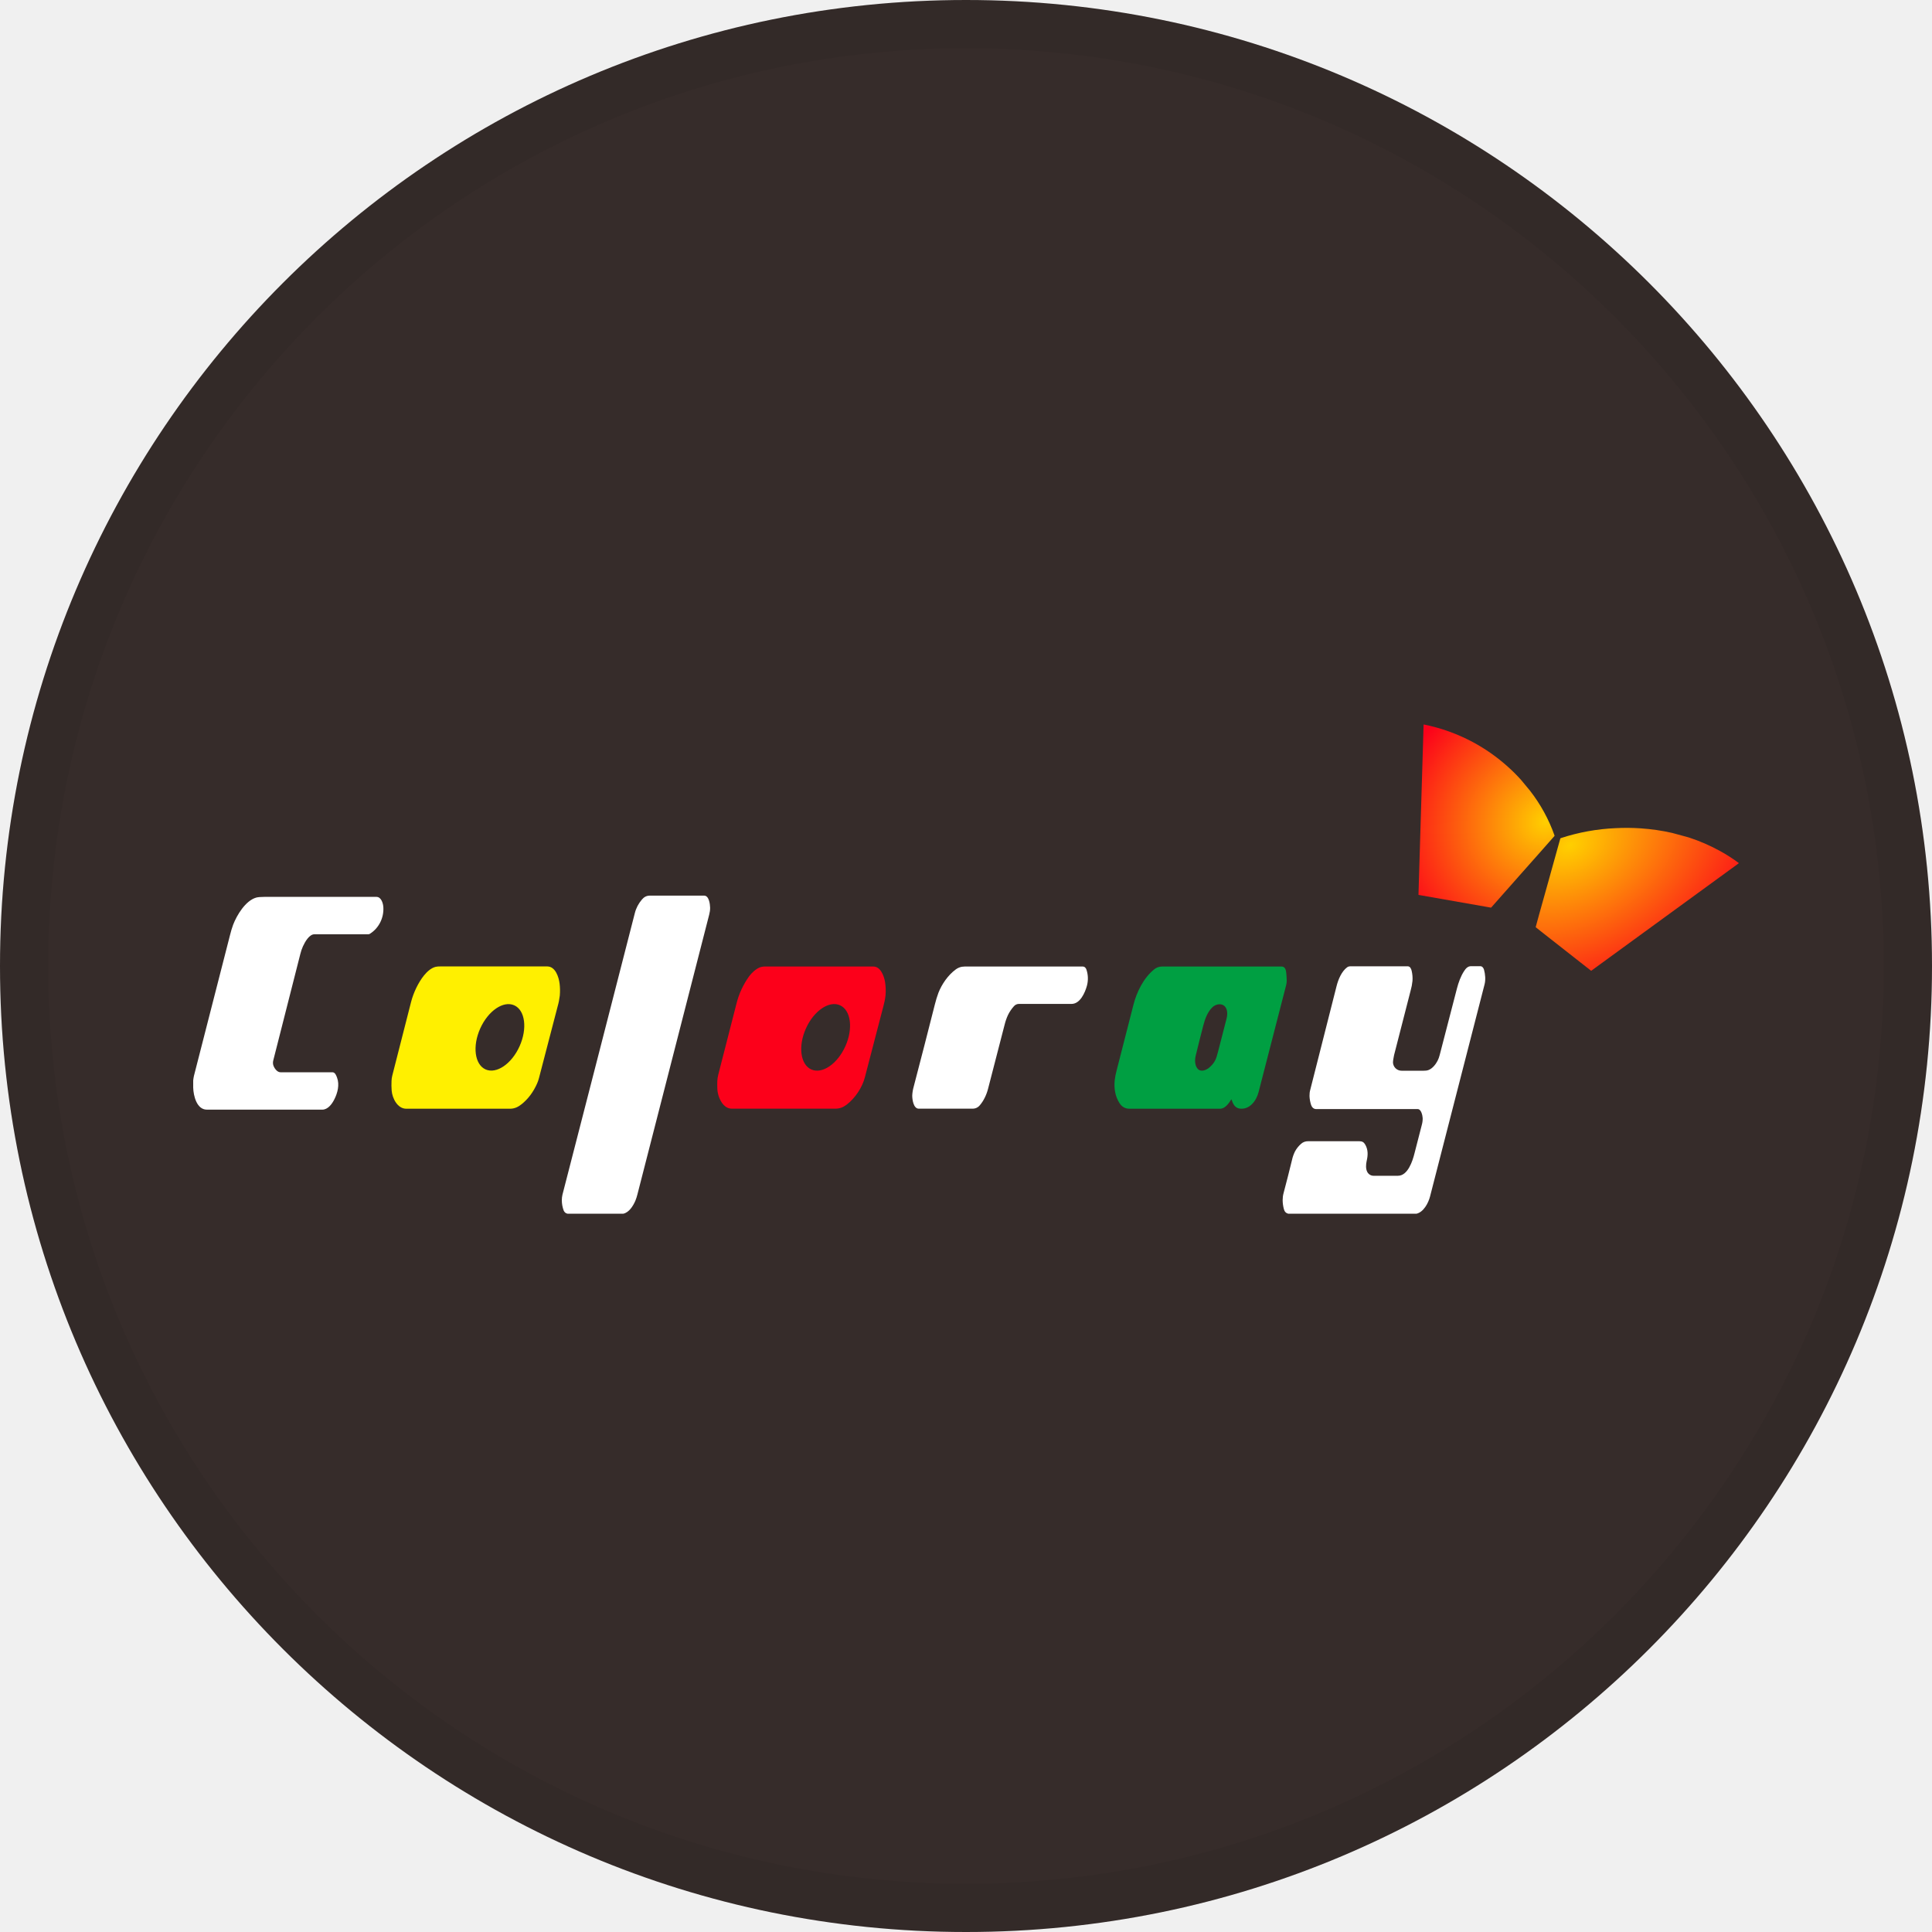
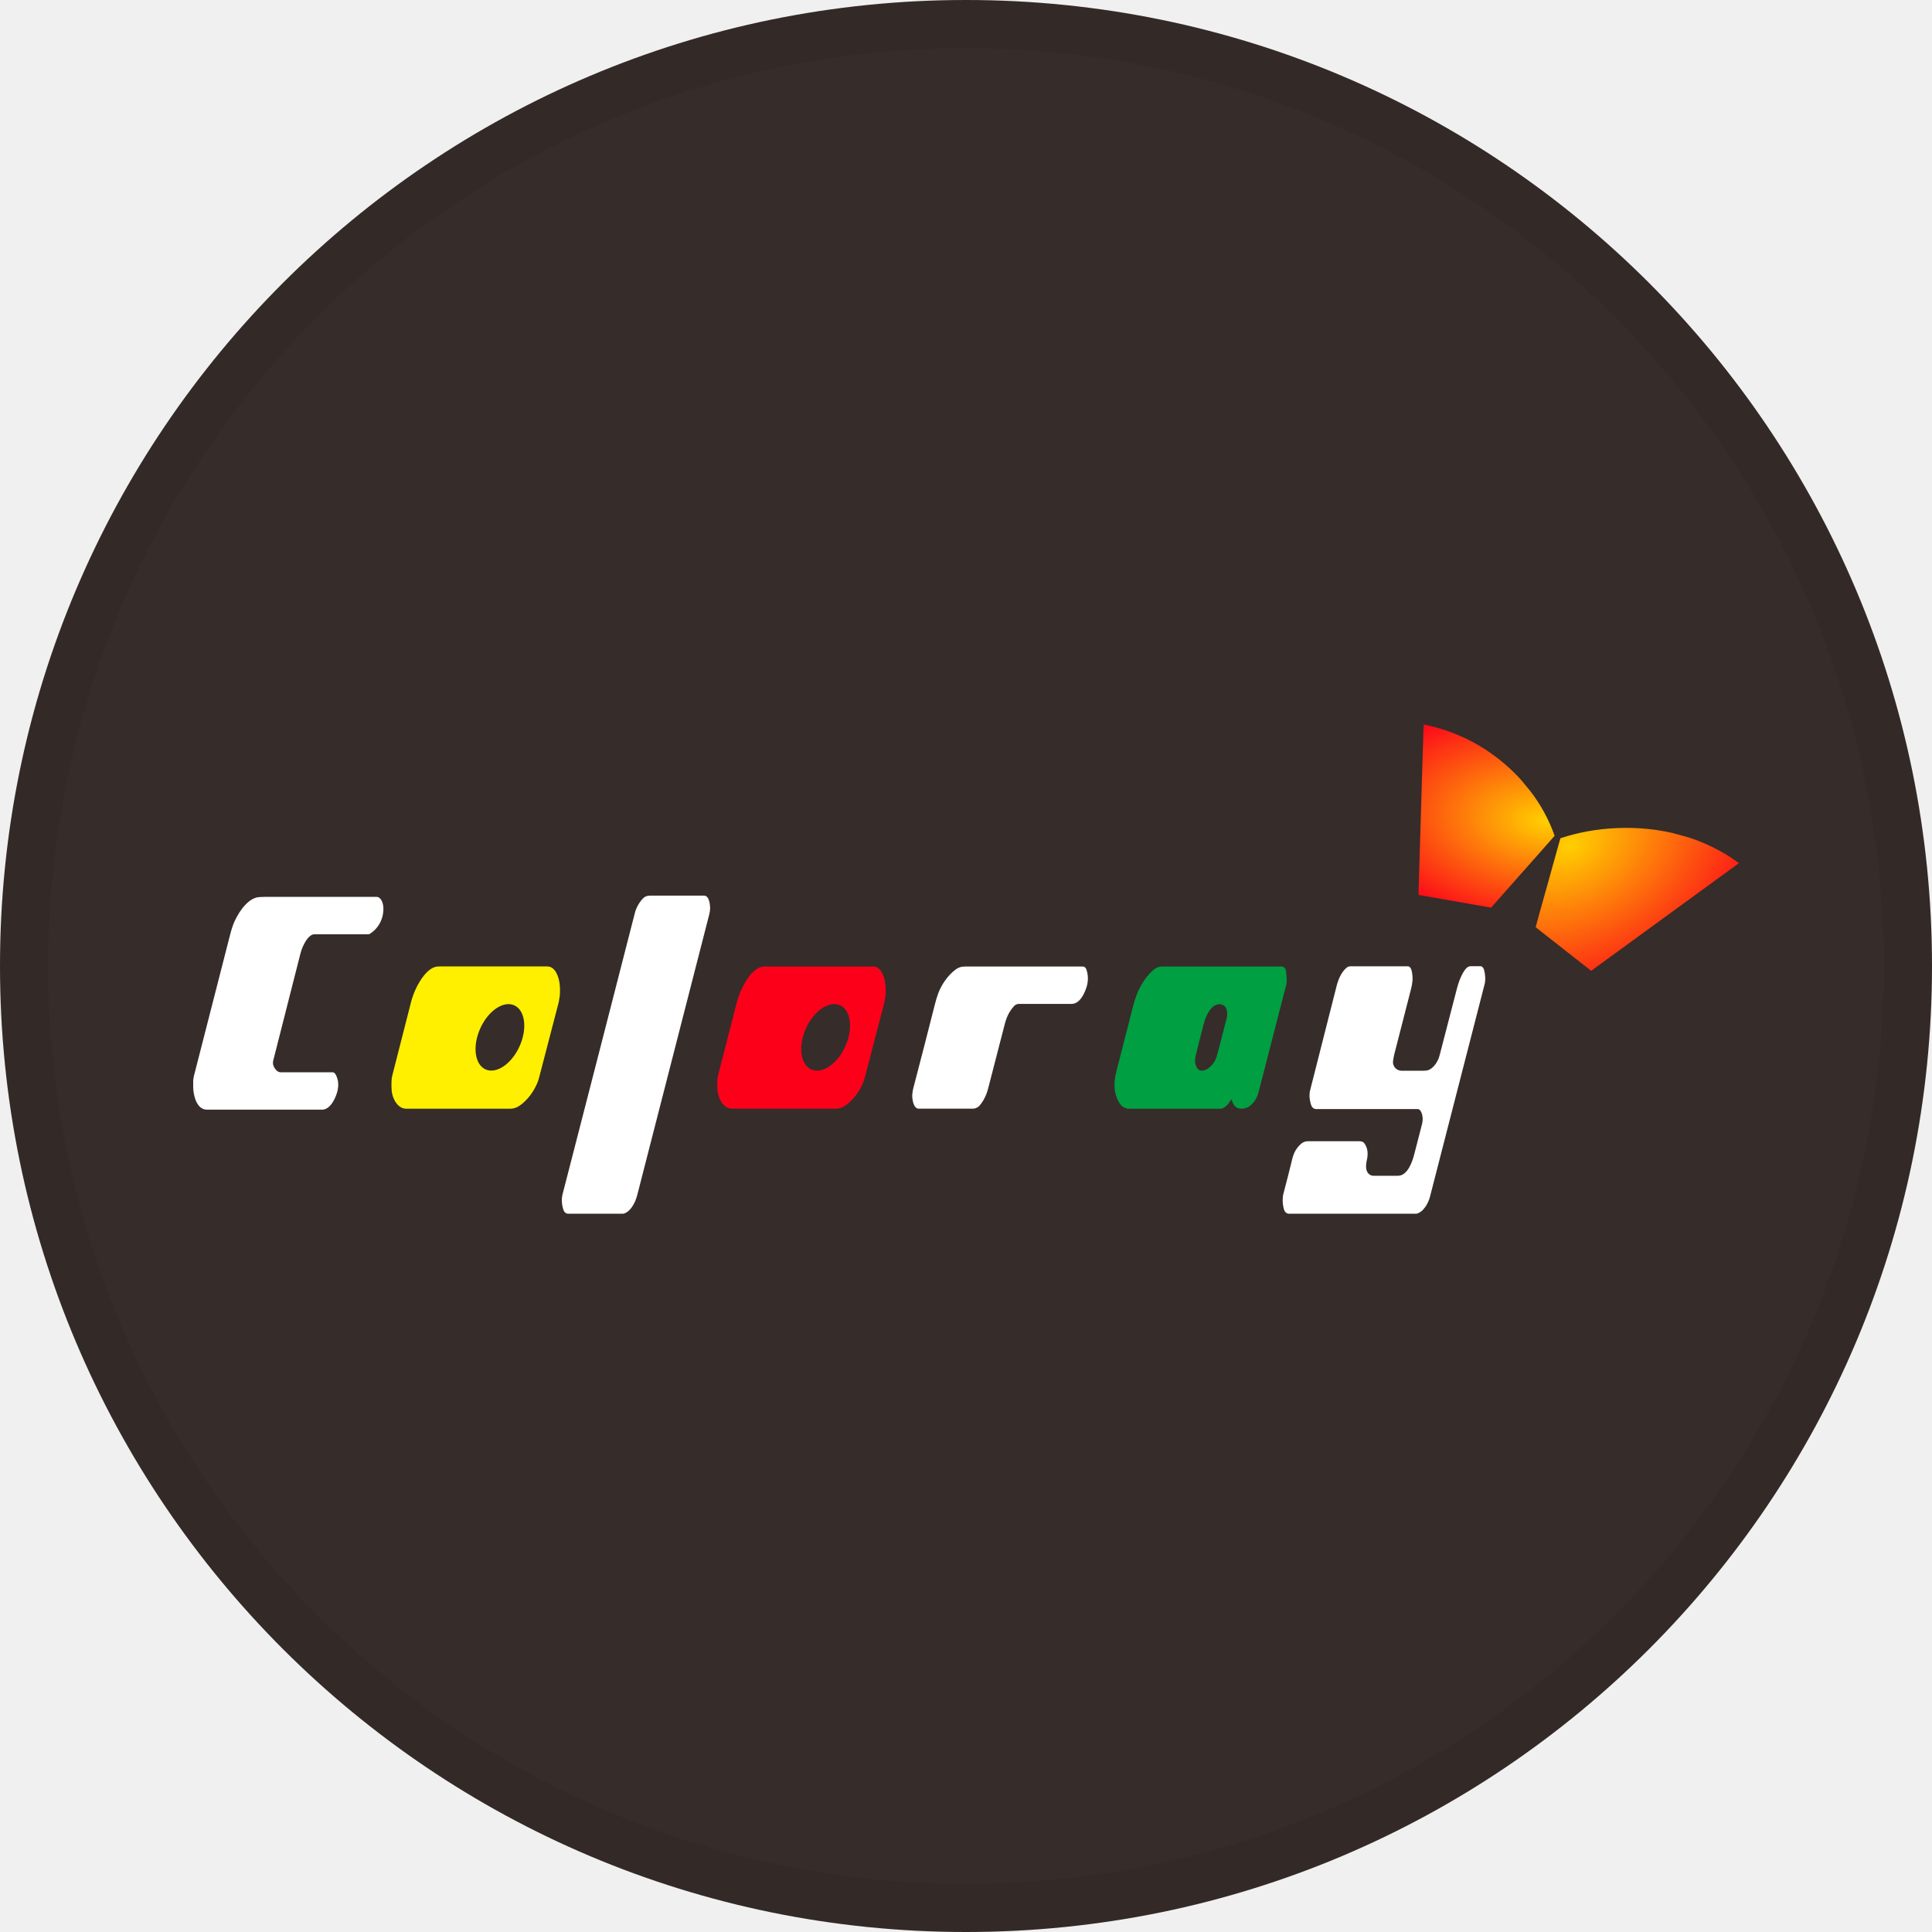
<svg xmlns="http://www.w3.org/2000/svg" width="40" height="40" viewBox="0 0 40 40" fill="none">
  <circle cx="20" cy="20" r="20" fill="#362C2A" />
  <path d="M32.184 17.296C32.066 16.962 31.894 16.649 31.676 16.369L31.491 16.146C31.405 16.05 31.314 15.959 31.217 15.873C30.997 15.675 30.754 15.504 30.493 15.364C30.175 15.194 29.834 15.071 29.48 15C29.476 14.999 29.474 15.001 29.474 15.005L29.368 18.522C29.368 18.523 29.368 18.524 29.368 18.524C29.368 18.525 29.369 18.526 29.369 18.527C29.369 18.527 29.37 18.528 29.371 18.528C29.372 18.529 29.372 18.529 29.373 18.529C30.038 18.647 30.536 18.734 30.866 18.791C30.872 18.792 30.877 18.789 30.881 18.781L31.203 18.417L31.454 18.133L31.712 17.842L31.922 17.605L32.182 17.31C32.184 17.308 32.185 17.306 32.185 17.304C32.185 17.301 32.185 17.299 32.184 17.296Z" fill="url(#paint0_radial_18553_55768)" />
  <path d="M35.997 17.866C35.877 17.777 35.752 17.697 35.622 17.625C35.412 17.508 35.191 17.412 34.963 17.338L34.621 17.245C34.407 17.196 34.189 17.165 33.971 17.15C33.797 17.138 33.622 17.137 33.448 17.146C33.063 17.163 32.682 17.232 32.316 17.352C32.312 17.353 32.31 17.355 32.307 17.357C32.305 17.36 32.303 17.363 32.303 17.366L32.169 17.847L32.051 18.272L31.87 18.919L31.796 19.19C31.795 19.192 31.795 19.194 31.796 19.195C31.796 19.197 31.798 19.199 31.799 19.2L31.94 19.312L32.94 20.097C32.941 20.098 32.943 20.098 32.944 20.098C32.945 20.098 32.946 20.098 32.947 20.097L35.441 18.28L35.997 17.875C36.001 17.872 36.001 17.869 35.997 17.866ZM34.594 17.244C34.593 17.244 34.591 17.244 34.59 17.244C34.591 17.244 34.592 17.244 34.594 17.244V17.244ZM34.588 17.245C34.587 17.245 34.587 17.246 34.586 17.247C34.587 17.246 34.587 17.245 34.588 17.245V17.245ZM34.584 17.248C34.583 17.249 34.583 17.249 34.583 17.25C34.583 17.249 34.583 17.249 34.583 17.248L34.584 17.248ZM34.581 17.253C34.58 17.255 34.58 17.257 34.58 17.259C34.58 17.256 34.58 17.255 34.581 17.253V17.253Z" fill="url(#paint1_radial_18553_55768)" />
  <path d="M12.902 25.129H11.752C11.734 25.126 11.717 25.118 11.703 25.107C11.689 25.095 11.678 25.08 11.671 25.064C11.645 24.995 11.632 24.922 11.632 24.849C11.632 24.811 11.636 24.772 11.645 24.735C12.151 22.773 12.65 20.831 13.143 18.907C13.169 18.802 13.22 18.705 13.291 18.623C13.334 18.572 13.385 18.543 13.455 18.543C13.802 18.544 14.177 18.544 14.579 18.543C14.68 18.543 14.7 18.719 14.702 18.791C14.703 18.839 14.696 18.887 14.684 18.933C14.187 20.866 13.692 22.798 13.197 24.729C13.186 24.773 13.172 24.817 13.155 24.859C13.111 24.962 13.025 25.105 12.902 25.129Z" fill="white" />
  <path d="M4 22.519V22.369C4.003 22.337 4.009 22.304 4.016 22.272C4.267 21.297 4.515 20.326 4.762 19.361C4.779 19.289 4.801 19.218 4.826 19.148C4.902 18.948 5.082 18.648 5.303 18.584C5.339 18.574 5.395 18.569 5.47 18.569C6.289 18.57 7.064 18.57 7.794 18.569C7.895 18.569 7.933 18.706 7.937 18.785C7.949 19.001 7.847 19.214 7.66 19.332C7.649 19.34 7.635 19.344 7.622 19.343C7.256 19.343 6.885 19.343 6.511 19.343C6.401 19.343 6.314 19.502 6.272 19.593C6.249 19.644 6.231 19.697 6.218 19.751C6.032 20.489 5.845 21.224 5.658 21.954C5.65 21.985 5.649 22.018 5.657 22.049C5.673 22.108 5.734 22.2 5.806 22.2C6.175 22.2 6.534 22.2 6.882 22.2C6.939 22.2 6.963 22.27 6.979 22.313C7.033 22.459 6.99 22.628 6.921 22.763C6.873 22.859 6.787 22.974 6.673 22.974H4.282C4.071 22.973 4.005 22.684 4 22.519Z" fill="white" />
  <path d="M29.325 25.129H26.672C26.625 25.117 26.594 25.085 26.581 25.032C26.565 24.971 26.556 24.909 26.556 24.846C26.556 24.797 26.562 24.749 26.575 24.702C26.633 24.484 26.691 24.256 26.749 24.018C26.762 23.956 26.783 23.897 26.811 23.84C26.843 23.78 26.886 23.727 26.937 23.682C26.976 23.646 27.028 23.627 27.082 23.628C27.458 23.629 27.813 23.629 28.146 23.628C28.204 23.628 28.238 23.649 28.266 23.698C28.328 23.806 28.323 23.919 28.295 24.038C28.28 24.105 28.273 24.2 28.308 24.264C28.321 24.288 28.339 24.307 28.361 24.321C28.384 24.335 28.409 24.343 28.436 24.343H28.943C29.148 24.343 29.246 24.037 29.285 23.881C29.332 23.693 29.383 23.494 29.438 23.286C29.45 23.242 29.456 23.196 29.455 23.15C29.452 23.096 29.426 22.962 29.35 22.962H27.248C27.198 22.962 27.162 22.925 27.146 22.88C27.126 22.819 27.114 22.756 27.112 22.692C27.111 22.647 27.116 22.603 27.128 22.561C27.316 21.821 27.497 21.106 27.672 20.417C27.706 20.28 27.776 20.111 27.892 20.026C27.922 20.004 27.953 20.006 27.989 20.006C28.378 20.006 28.763 20.006 29.144 20.006C29.195 20.006 29.217 20.056 29.227 20.1C29.243 20.168 29.249 20.238 29.244 20.308C29.237 20.377 29.224 20.445 29.205 20.511C29.091 20.953 28.977 21.397 28.863 21.844C28.858 21.865 28.854 21.887 28.851 21.908C28.845 21.937 28.841 21.967 28.84 21.997C28.842 22.043 28.861 22.086 28.894 22.118C28.927 22.15 28.971 22.168 29.017 22.168C29.165 22.167 29.318 22.167 29.477 22.168C29.511 22.169 29.544 22.165 29.575 22.154C29.656 22.124 29.724 22.038 29.763 21.963C29.782 21.925 29.797 21.885 29.807 21.844C29.922 21.398 30.041 20.94 30.164 20.467C30.196 20.343 30.243 20.21 30.314 20.103C30.346 20.053 30.389 20.004 30.454 20.004C30.52 20.004 30.585 20.004 30.648 20.004C30.689 20.004 30.715 20.041 30.725 20.077C30.751 20.174 30.761 20.285 30.736 20.382C30.343 21.913 29.966 23.377 29.607 24.774C29.572 24.908 29.473 25.097 29.325 25.129Z" fill="white" />
  <path d="M11.12 22.433C11.04 22.613 10.932 22.756 10.796 22.864C10.724 22.921 10.65 22.955 10.559 22.955C9.894 22.955 9.178 22.955 8.411 22.955C8.226 22.955 8.121 22.733 8.109 22.58C8.104 22.514 8.103 22.449 8.106 22.384C8.107 22.345 8.112 22.306 8.122 22.268C8.258 21.734 8.388 21.226 8.511 20.744C8.56 20.553 8.66 20.341 8.781 20.192C8.841 20.119 8.923 20.042 9.016 20.018C9.047 20.011 9.078 20.008 9.11 20.009C9.842 20.009 10.583 20.009 11.331 20.009C11.5 20.009 11.57 20.232 11.586 20.366C11.596 20.448 11.597 20.53 11.59 20.613C11.581 20.687 11.567 20.761 11.546 20.834C11.412 21.348 11.283 21.843 11.159 22.32C11.149 22.359 11.136 22.397 11.12 22.433ZM10.053 22.141C10.279 22.241 10.594 22.026 10.758 21.66C10.922 21.294 10.872 20.915 10.647 20.814C10.421 20.713 10.106 20.928 9.942 21.295C9.778 21.661 9.828 22.04 10.053 22.141Z" fill="#FFF000" />
  <path d="M15.153 22.954C15.059 22.954 14.987 22.897 14.937 22.817C14.881 22.727 14.851 22.623 14.851 22.517C14.848 22.425 14.848 22.34 14.87 22.254C15.005 21.73 15.131 21.238 15.248 20.779C15.298 20.575 15.388 20.383 15.511 20.212C15.562 20.143 15.646 20.062 15.733 20.028C15.771 20.015 15.812 20.009 15.852 20.011C16.551 20.012 17.294 20.012 18.083 20.011C18.235 20.011 18.305 20.215 18.325 20.336C18.338 20.425 18.342 20.517 18.334 20.607C18.326 20.682 18.311 20.756 18.291 20.828C18.156 21.345 18.028 21.836 17.907 22.302C17.853 22.513 17.707 22.735 17.528 22.872C17.453 22.928 17.383 22.954 17.291 22.954L15.153 22.954ZM16.797 22.142C17.023 22.243 17.339 22.027 17.503 21.66C17.667 21.294 17.617 20.914 17.391 20.813C17.165 20.712 16.849 20.928 16.685 21.295C16.521 21.662 16.571 22.041 16.797 22.142Z" fill="#FC001A" />
  <path d="M20.456 22.545C20.424 22.668 20.365 22.792 20.285 22.885C20.268 22.906 20.247 22.923 20.222 22.935C20.198 22.947 20.172 22.953 20.145 22.954C19.761 22.954 19.386 22.954 19.022 22.954C18.91 22.954 18.886 22.758 18.887 22.68C18.89 22.619 18.9 22.558 18.917 22.499C19.067 21.927 19.213 21.358 19.356 20.793C19.376 20.713 19.4 20.633 19.429 20.555C19.501 20.372 19.628 20.19 19.784 20.074C19.822 20.045 19.866 20.025 19.913 20.016C19.953 20.011 19.993 20.009 20.033 20.011C20.78 20.012 21.575 20.012 22.416 20.011C22.456 20.011 22.482 20.039 22.494 20.076C22.53 20.184 22.533 20.301 22.503 20.411C22.464 20.552 22.363 20.785 22.185 20.785H21.096C21.076 20.785 21.056 20.789 21.038 20.798C21.02 20.806 21.003 20.819 20.991 20.834C20.942 20.889 20.901 20.949 20.869 21.015C20.839 21.08 20.816 21.148 20.799 21.217C20.686 21.656 20.572 22.099 20.456 22.545Z" fill="white" />
  <path d="M25.498 22.765C25.498 22.764 25.497 22.763 25.496 22.763C25.495 22.762 25.494 22.762 25.493 22.762C25.492 22.763 25.492 22.763 25.491 22.764C25.44 22.848 25.361 22.955 25.261 22.955C24.643 22.955 24.018 22.955 23.385 22.955C23.297 22.955 23.229 22.917 23.18 22.842C23.087 22.699 23.062 22.532 23.079 22.366C23.086 22.301 23.099 22.236 23.116 22.172C23.236 21.707 23.353 21.252 23.466 20.806C23.534 20.537 23.677 20.247 23.894 20.071C23.94 20.032 23.998 20.011 24.059 20.011C24.892 20.011 25.717 20.011 26.534 20.011C26.611 20.011 26.625 20.088 26.631 20.149C26.636 20.198 26.639 20.248 26.64 20.3C26.64 20.333 26.637 20.366 26.628 20.398C26.435 21.146 26.245 21.883 26.058 22.609C26.012 22.79 25.873 22.979 25.666 22.952C25.567 22.939 25.524 22.85 25.498 22.765ZM25.106 20.85C25.003 20.946 24.95 21.089 24.912 21.235C24.858 21.442 24.806 21.65 24.755 21.86C24.735 21.943 24.736 22.054 24.792 22.123C24.858 22.205 24.974 22.157 25.038 22.102C25.113 22.038 25.163 21.964 25.188 21.881C25.209 21.811 25.226 21.746 25.241 21.686C25.293 21.481 25.344 21.281 25.395 21.088C25.418 20.997 25.419 20.867 25.33 20.813C25.261 20.771 25.163 20.797 25.106 20.85V20.85Z" fill="#009F42" />
  <circle cx="20" cy="20" r="19.5" stroke="black" stroke-opacity="0.05" />
  <defs>
-     <radialGradient id="paint0_radial_18553_55768" cx="0" cy="0" r="1" gradientUnits="userSpaceOnUse" gradientTransform="translate(32 17) rotate(153.435) scale(3.3541 3.03565)">
+     <radialGradient id="paint0_radial_18553_55768" cx="0" cy="0" r="1" gradientTransform="matrix(-3 1.5 -2.98339 -1.90227 32 17)" gradientUnits="userSpaceOnUse">
      <stop stop-color="#FFCF00" />
      <stop offset="1" stop-color="#FC001A" />
    </radialGradient>
    <radialGradient id="paint1_radial_18553_55768" cx="0" cy="0" r="1" gradientUnits="userSpaceOnUse" gradientTransform="translate(32.5 17.4998) rotate(63.4349) scale(3.3541 4.76799)">
      <stop stop-color="#FFCF00" />
      <stop offset="1" stop-color="#FC001A" />
    </radialGradient>
  </defs>
</svg>
